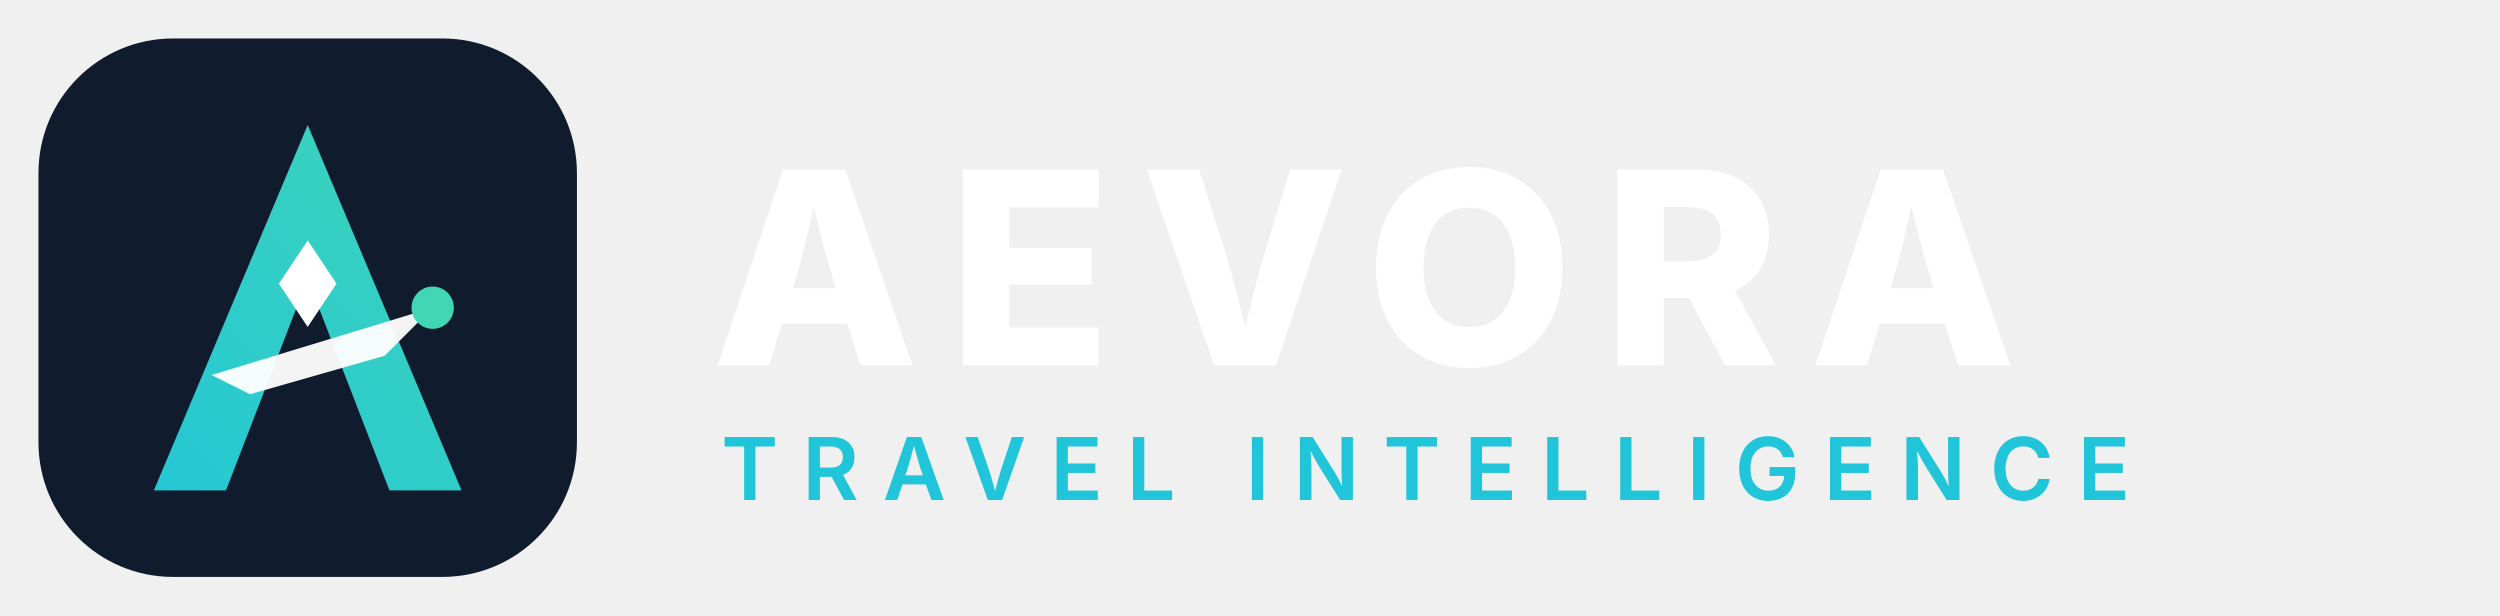
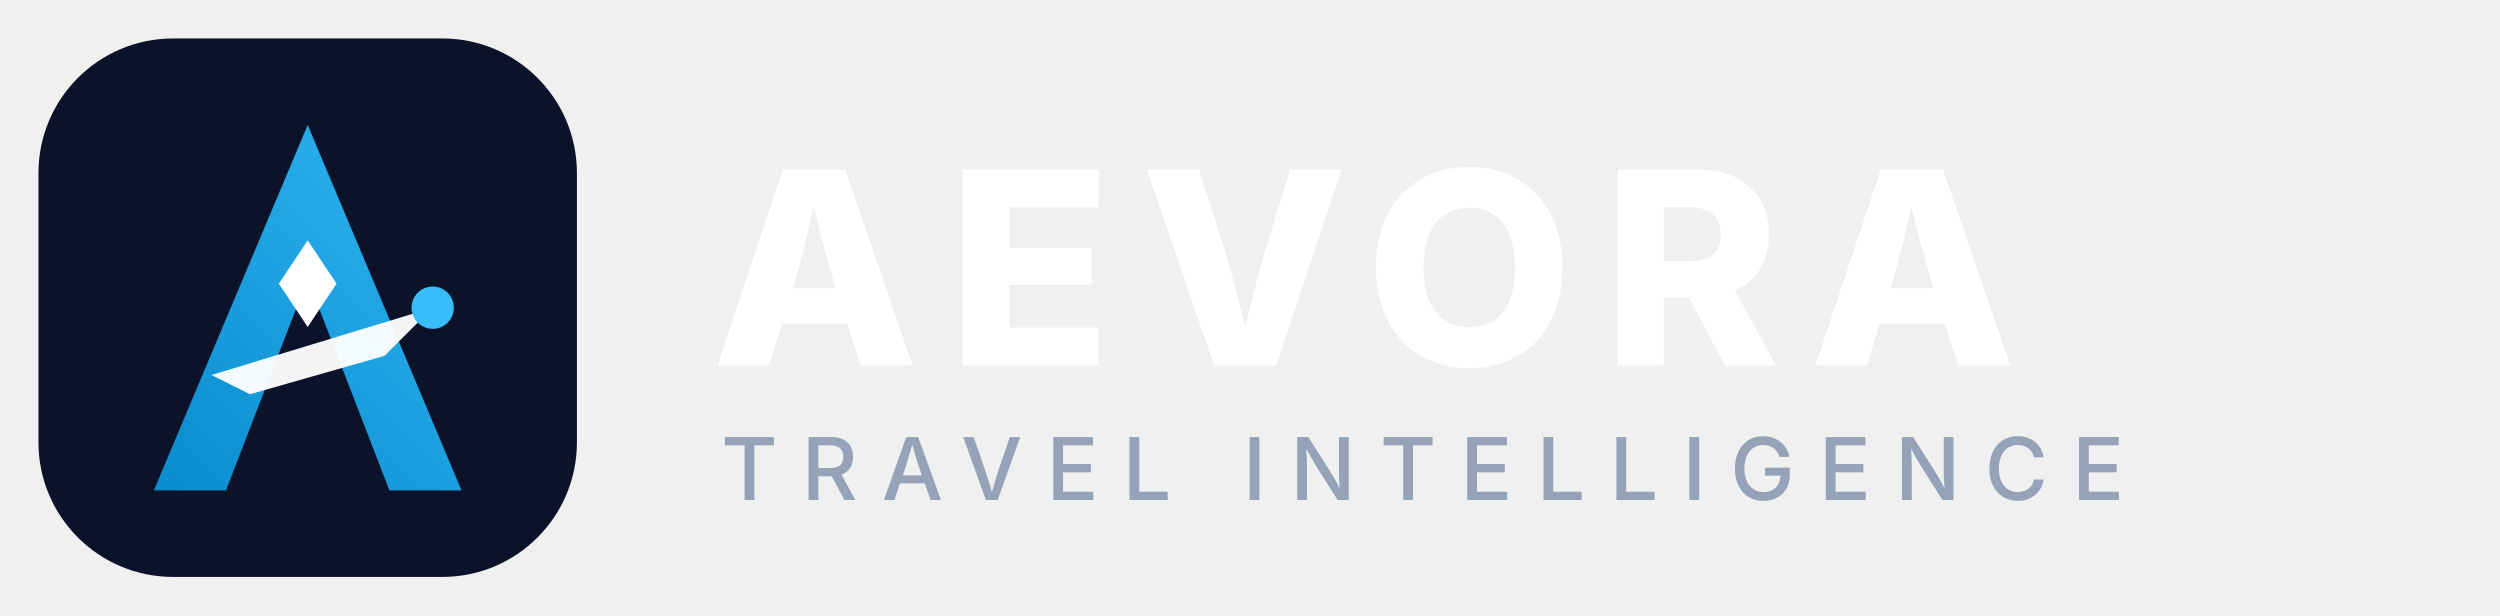
<svg xmlns="http://www.w3.org/2000/svg" viewBox="0 0 260 64" fill="none">
  <defs>
    <linearGradient id="aevora-logo-grad" x1="8" y1="56" x2="56" y2="8" gradientUnits="userSpaceOnUse">
-       <stop offset="0%" stop-color="#20C5D9" />
-       <stop offset="100%" stop-color="#42D6B5" />
+       <stop offset="0%" stop-color="#0284C7" />
+       <stop offset="100%" stop-color="#38BDF8" />
    </linearGradient>
  </defs>
  <g transform="translate(4, 4)">
-     <rect width="56" height="56" rx="14" fill="#101B2D" />
+     <rect width="56" height="56" rx="14" fill="#0B132B" />
    <path d="M28 9 L12 47 L19.5 47 L28 25 L36.5 47 L44 47 L28 9 Z" fill="url(#aevora-logo-grad)" />
    <path d="M18 35 L41 28 L36 33 L22 37 Z" fill="#FFFFFF" opacity="0.95" />
    <polygon points="28,21 31,25.5 28,30 25,25.5" fill="#FFFFFF" />
-     <circle cx="41" cy="28" r="2.2" fill="#42D6B5" />
+     <circle cx="41" cy="28" r="2.2" fill="#38BDF8" />
  </g>
  <text x="74" y="38" font-family="'Sora', 'Inter', -apple-system, sans-serif" font-size="28" font-weight="800" letter-spacing="3" fill="#FFFFFF">AEVORA</text>
-   <text x="75" y="52" font-family="'Inter', -apple-system, sans-serif" font-size="9" font-weight="600" letter-spacing="2.5" fill="#20C5D9">TRAVEL INTELLIGENCE</text>
+   <text x="75" y="52" font-family="'Inter', -apple-system, sans-serif" font-size="9" font-weight="500" letter-spacing="2.5" fill="#94A3B8">TRAVEL INTELLIGENCE</text>
</svg>
